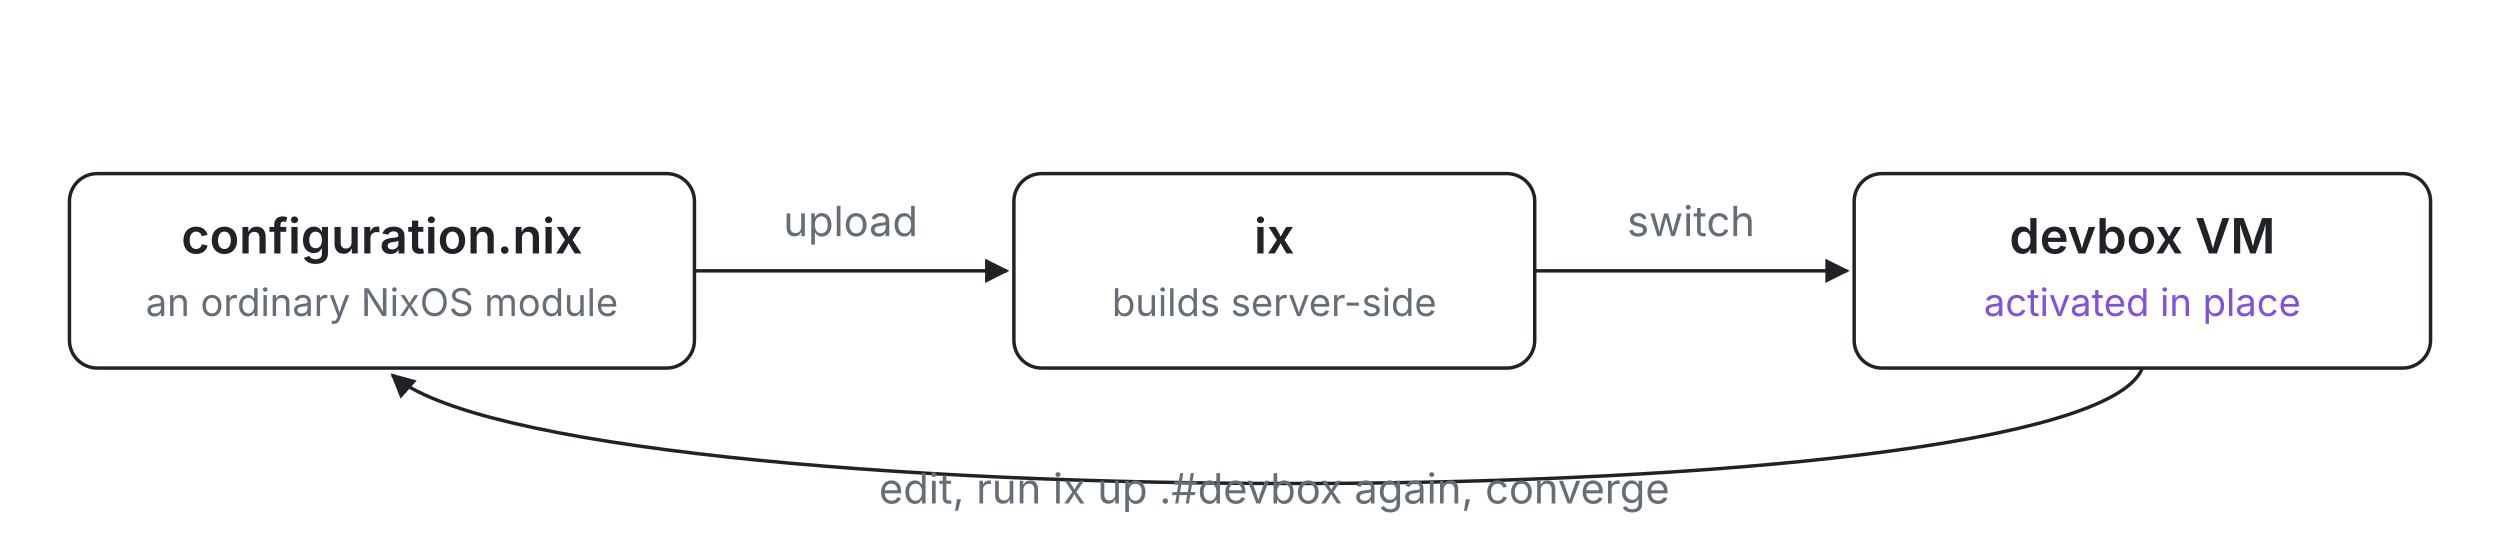
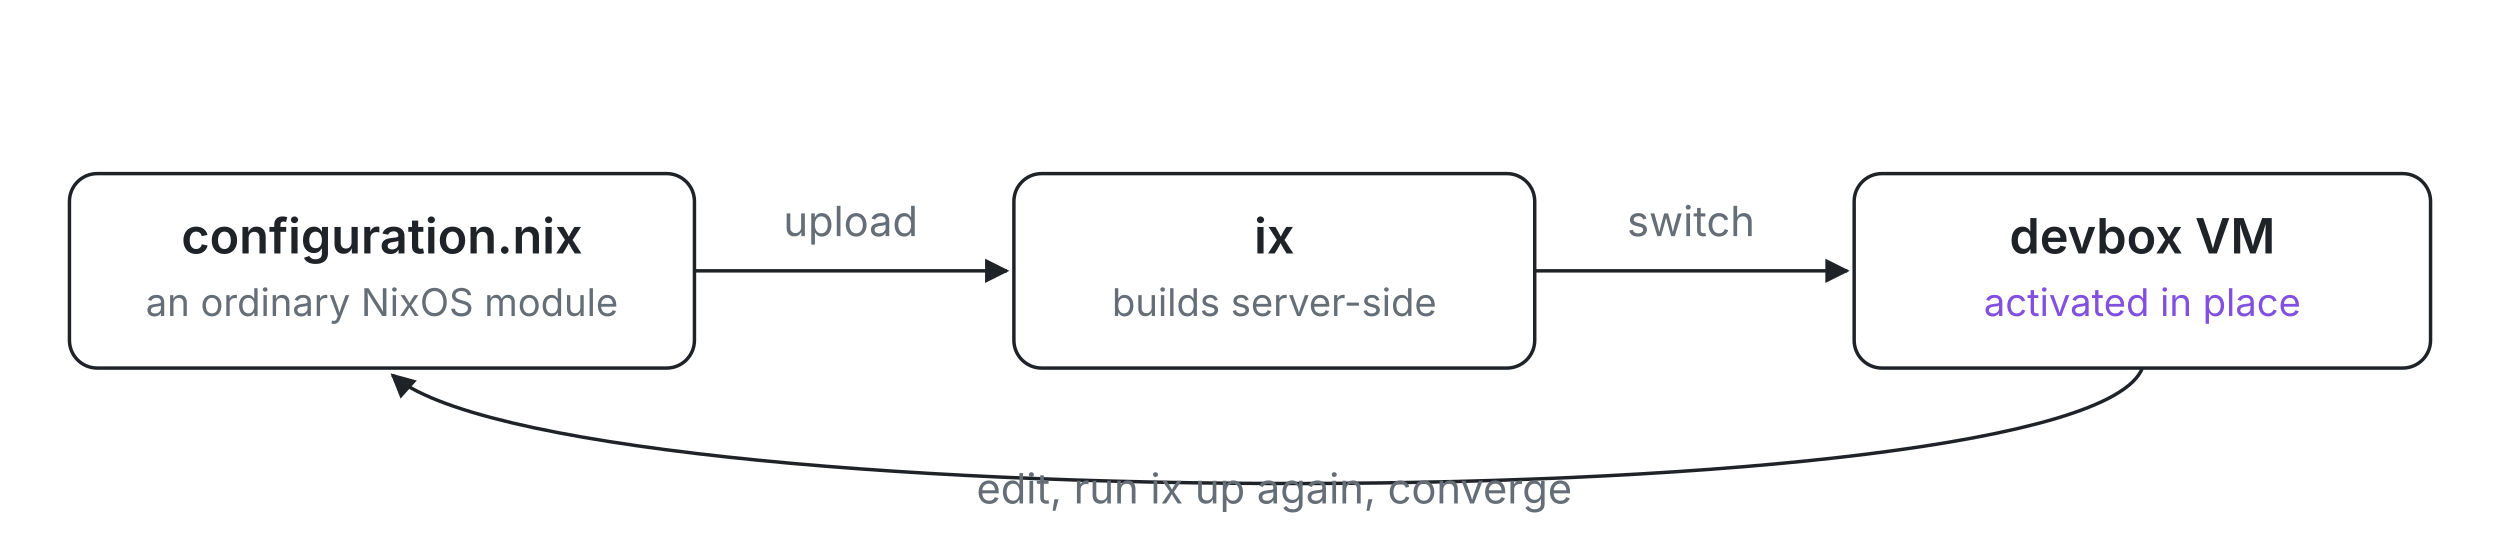
<svg xmlns="http://www.w3.org/2000/svg" viewBox="0 0 720 160" role="img" font-family="system-ui, -apple-system, 'Segoe UI', sans-serif">
  <style>
    svg { color: #1f2328; }
    .muted { fill: #656d76; }
    .accent { fill: #8250df; }
    text { fill: currentColor; }
    .box { stroke: currentColor; fill: none; }
    .edge { stroke: currentColor; fill: none; marker-end: url(#arrow); }
    @media (prefers-color-scheme: dark) {
      svg { color: #e6edf3; }
      .muted { fill: #8b949e; }
      .accent { fill: #a371f7; }
    }
  </style>
  <defs>
    <marker id="arrow" viewBox="0 0 10 10" refX="9" refY="5" markerWidth="7" markerHeight="7" orient="auto-start-reverse">
      <path d="M0,0 L10,5 L0,10 z" fill="currentColor" />
    </marker>
  </defs>
  <rect class="box" x="20" y="50" width="180" height="56" rx="8" />
  <text x="110" y="73" text-anchor="middle" font-size="14" font-weight="600">configuration.nix</text>
  <text x="110" y="91" text-anchor="middle" font-size="11" class="muted">an ordinary NixOS module</text>
  <line class="edge" x1="200" y1="78" x2="290" y2="78" />
  <text x="245" y="68" text-anchor="middle" font-size="12" class="muted">upload</text>
  <rect class="box" x="292" y="50" width="150" height="56" rx="8" />
  <text x="367" y="73" text-anchor="middle" font-size="14" font-weight="600">ix</text>
  <text x="367" y="91" text-anchor="middle" font-size="11" class="muted">builds server-side</text>
  <line class="edge" x1="442" y1="78" x2="532" y2="78" />
  <text x="487" y="68" text-anchor="middle" font-size="12" class="muted">switch</text>
  <rect class="box" x="534" y="50" width="166" height="56" rx="8" />
  <text x="617" y="73" text-anchor="middle" font-size="14" font-weight="600">devbox VM</text>
  <text x="617" y="91" text-anchor="middle" font-size="11" class="accent">activated in place</text>
  <path class="edge" d="M617 106 C 600 150, 160 150, 113 108" />
-   <text x="367" y="145" text-anchor="middle" font-size="12" class="muted">edit, run ix up .#devbox again, converge</text>
+   <text x="367" y="145" text-anchor="middle" font-size="12" class="muted">edit, run ix up again, converge</text>
</svg>
